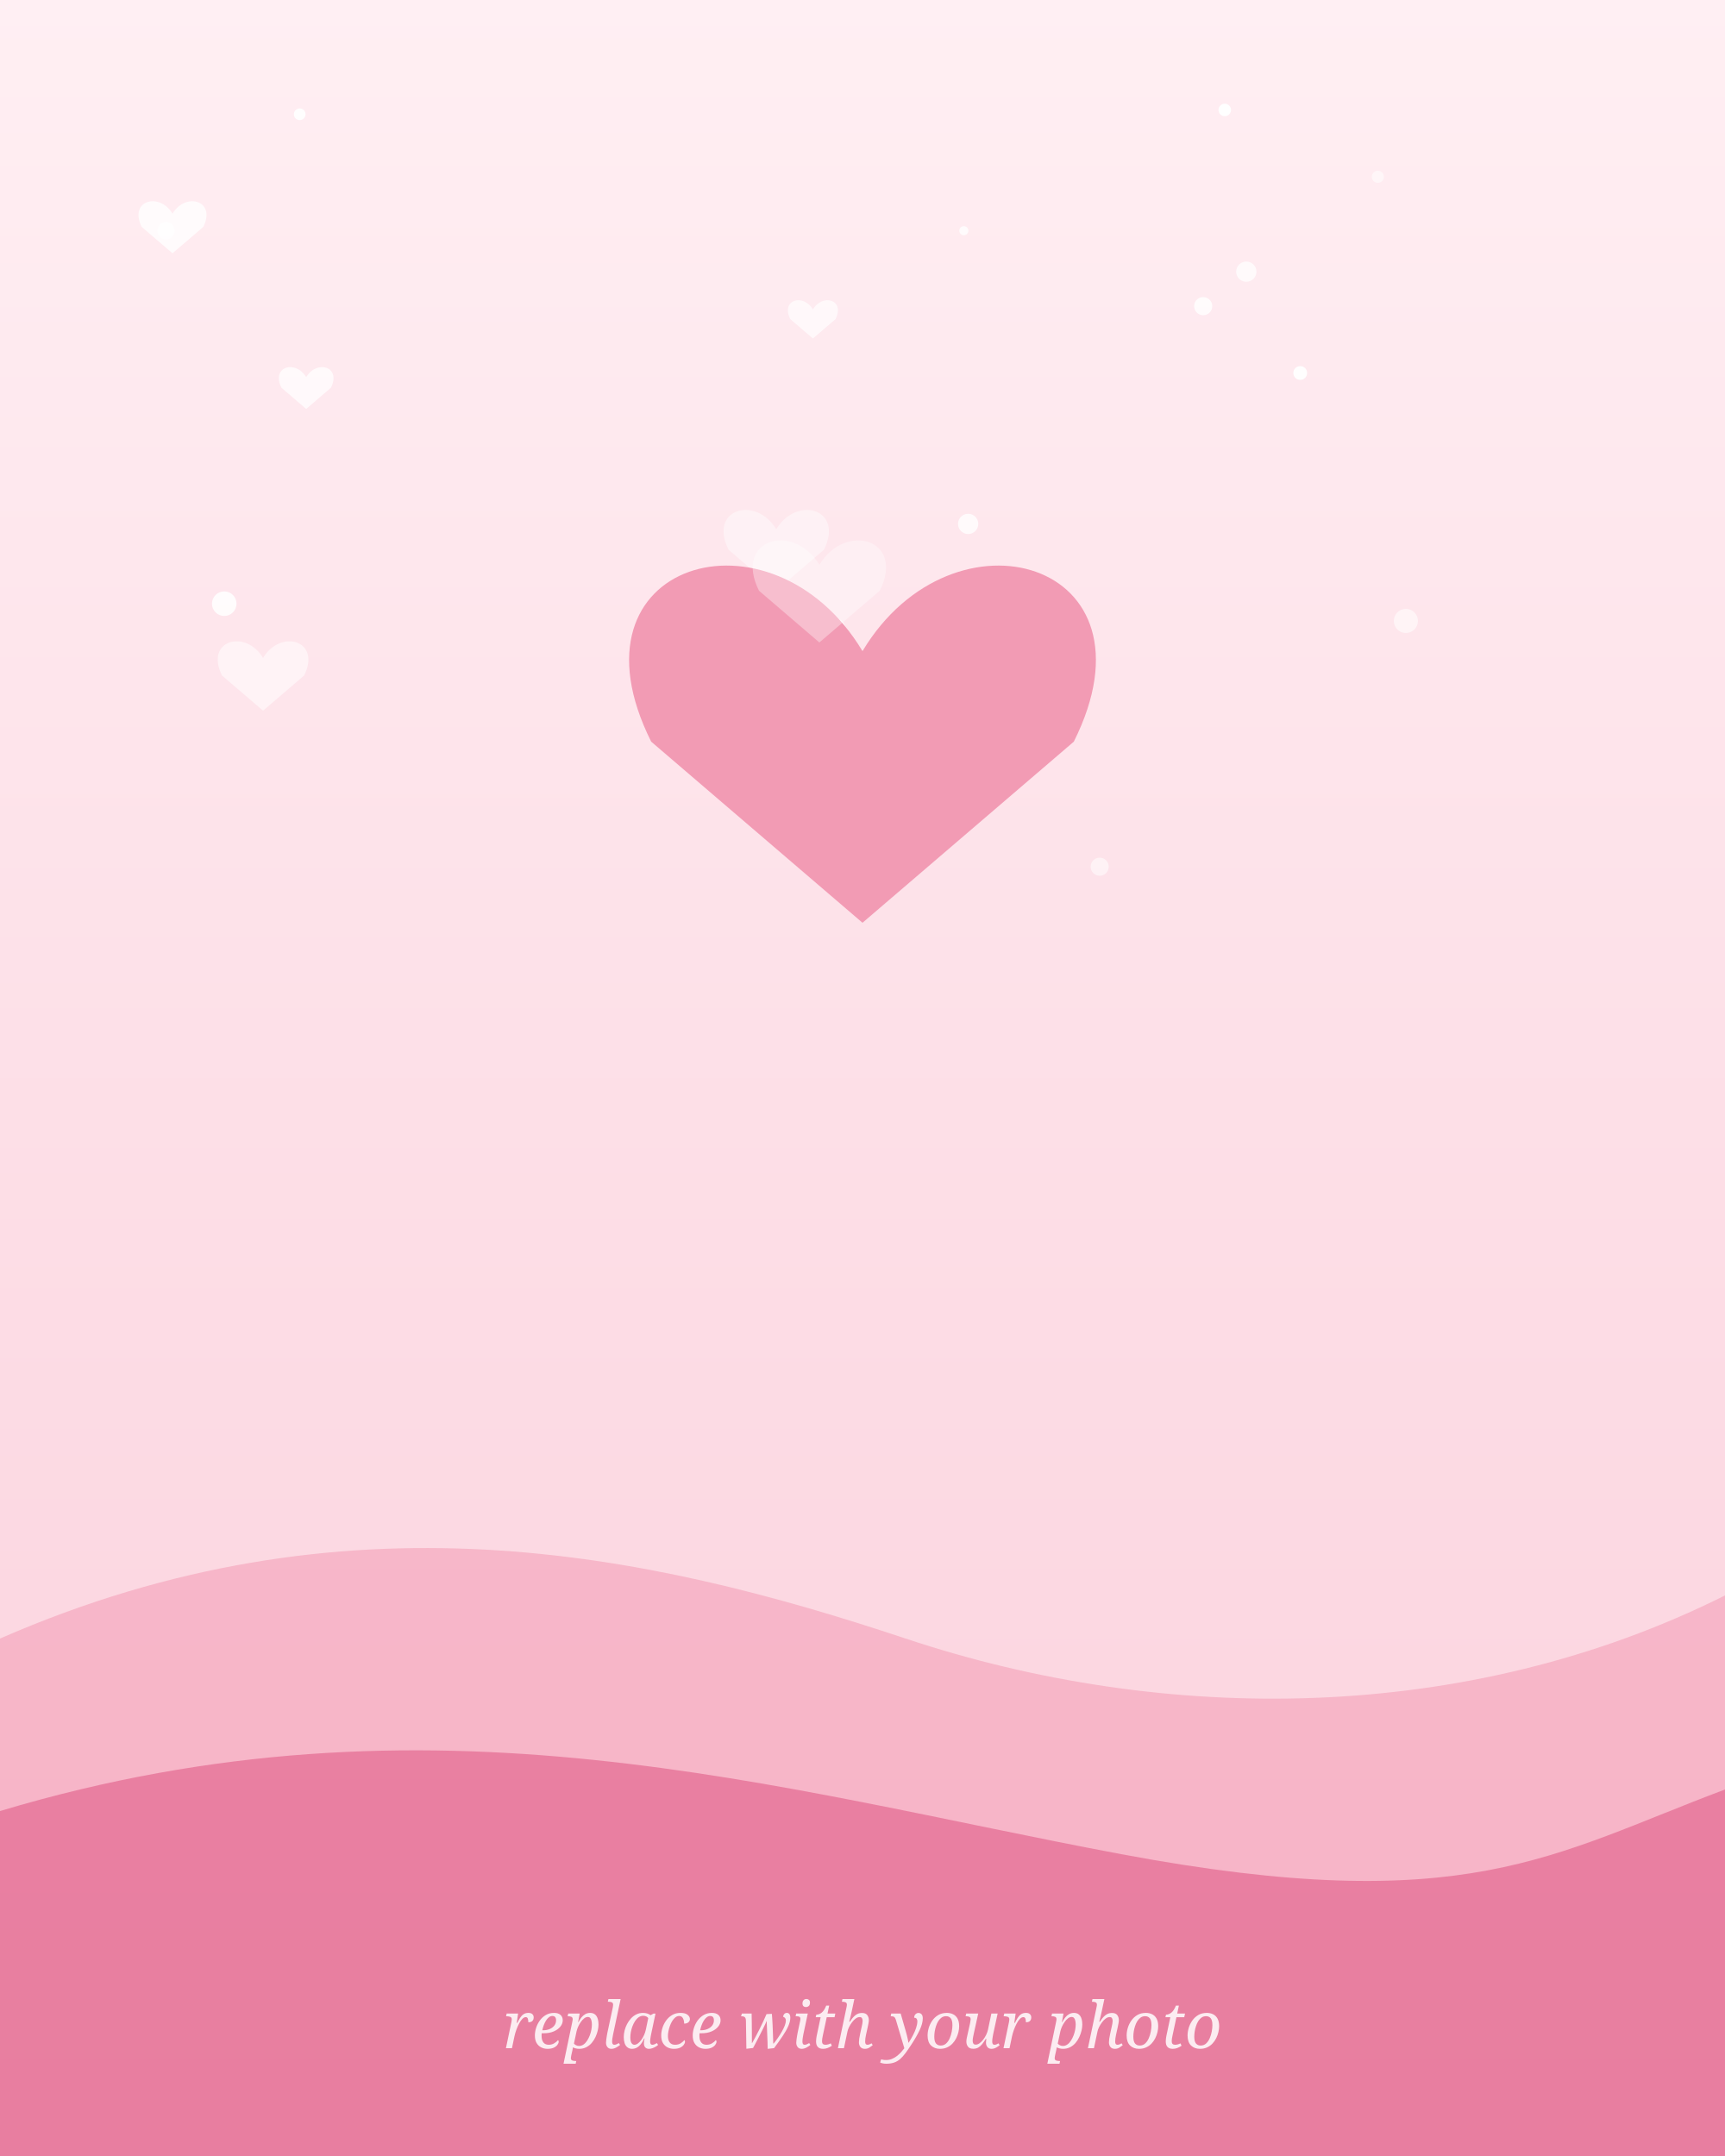
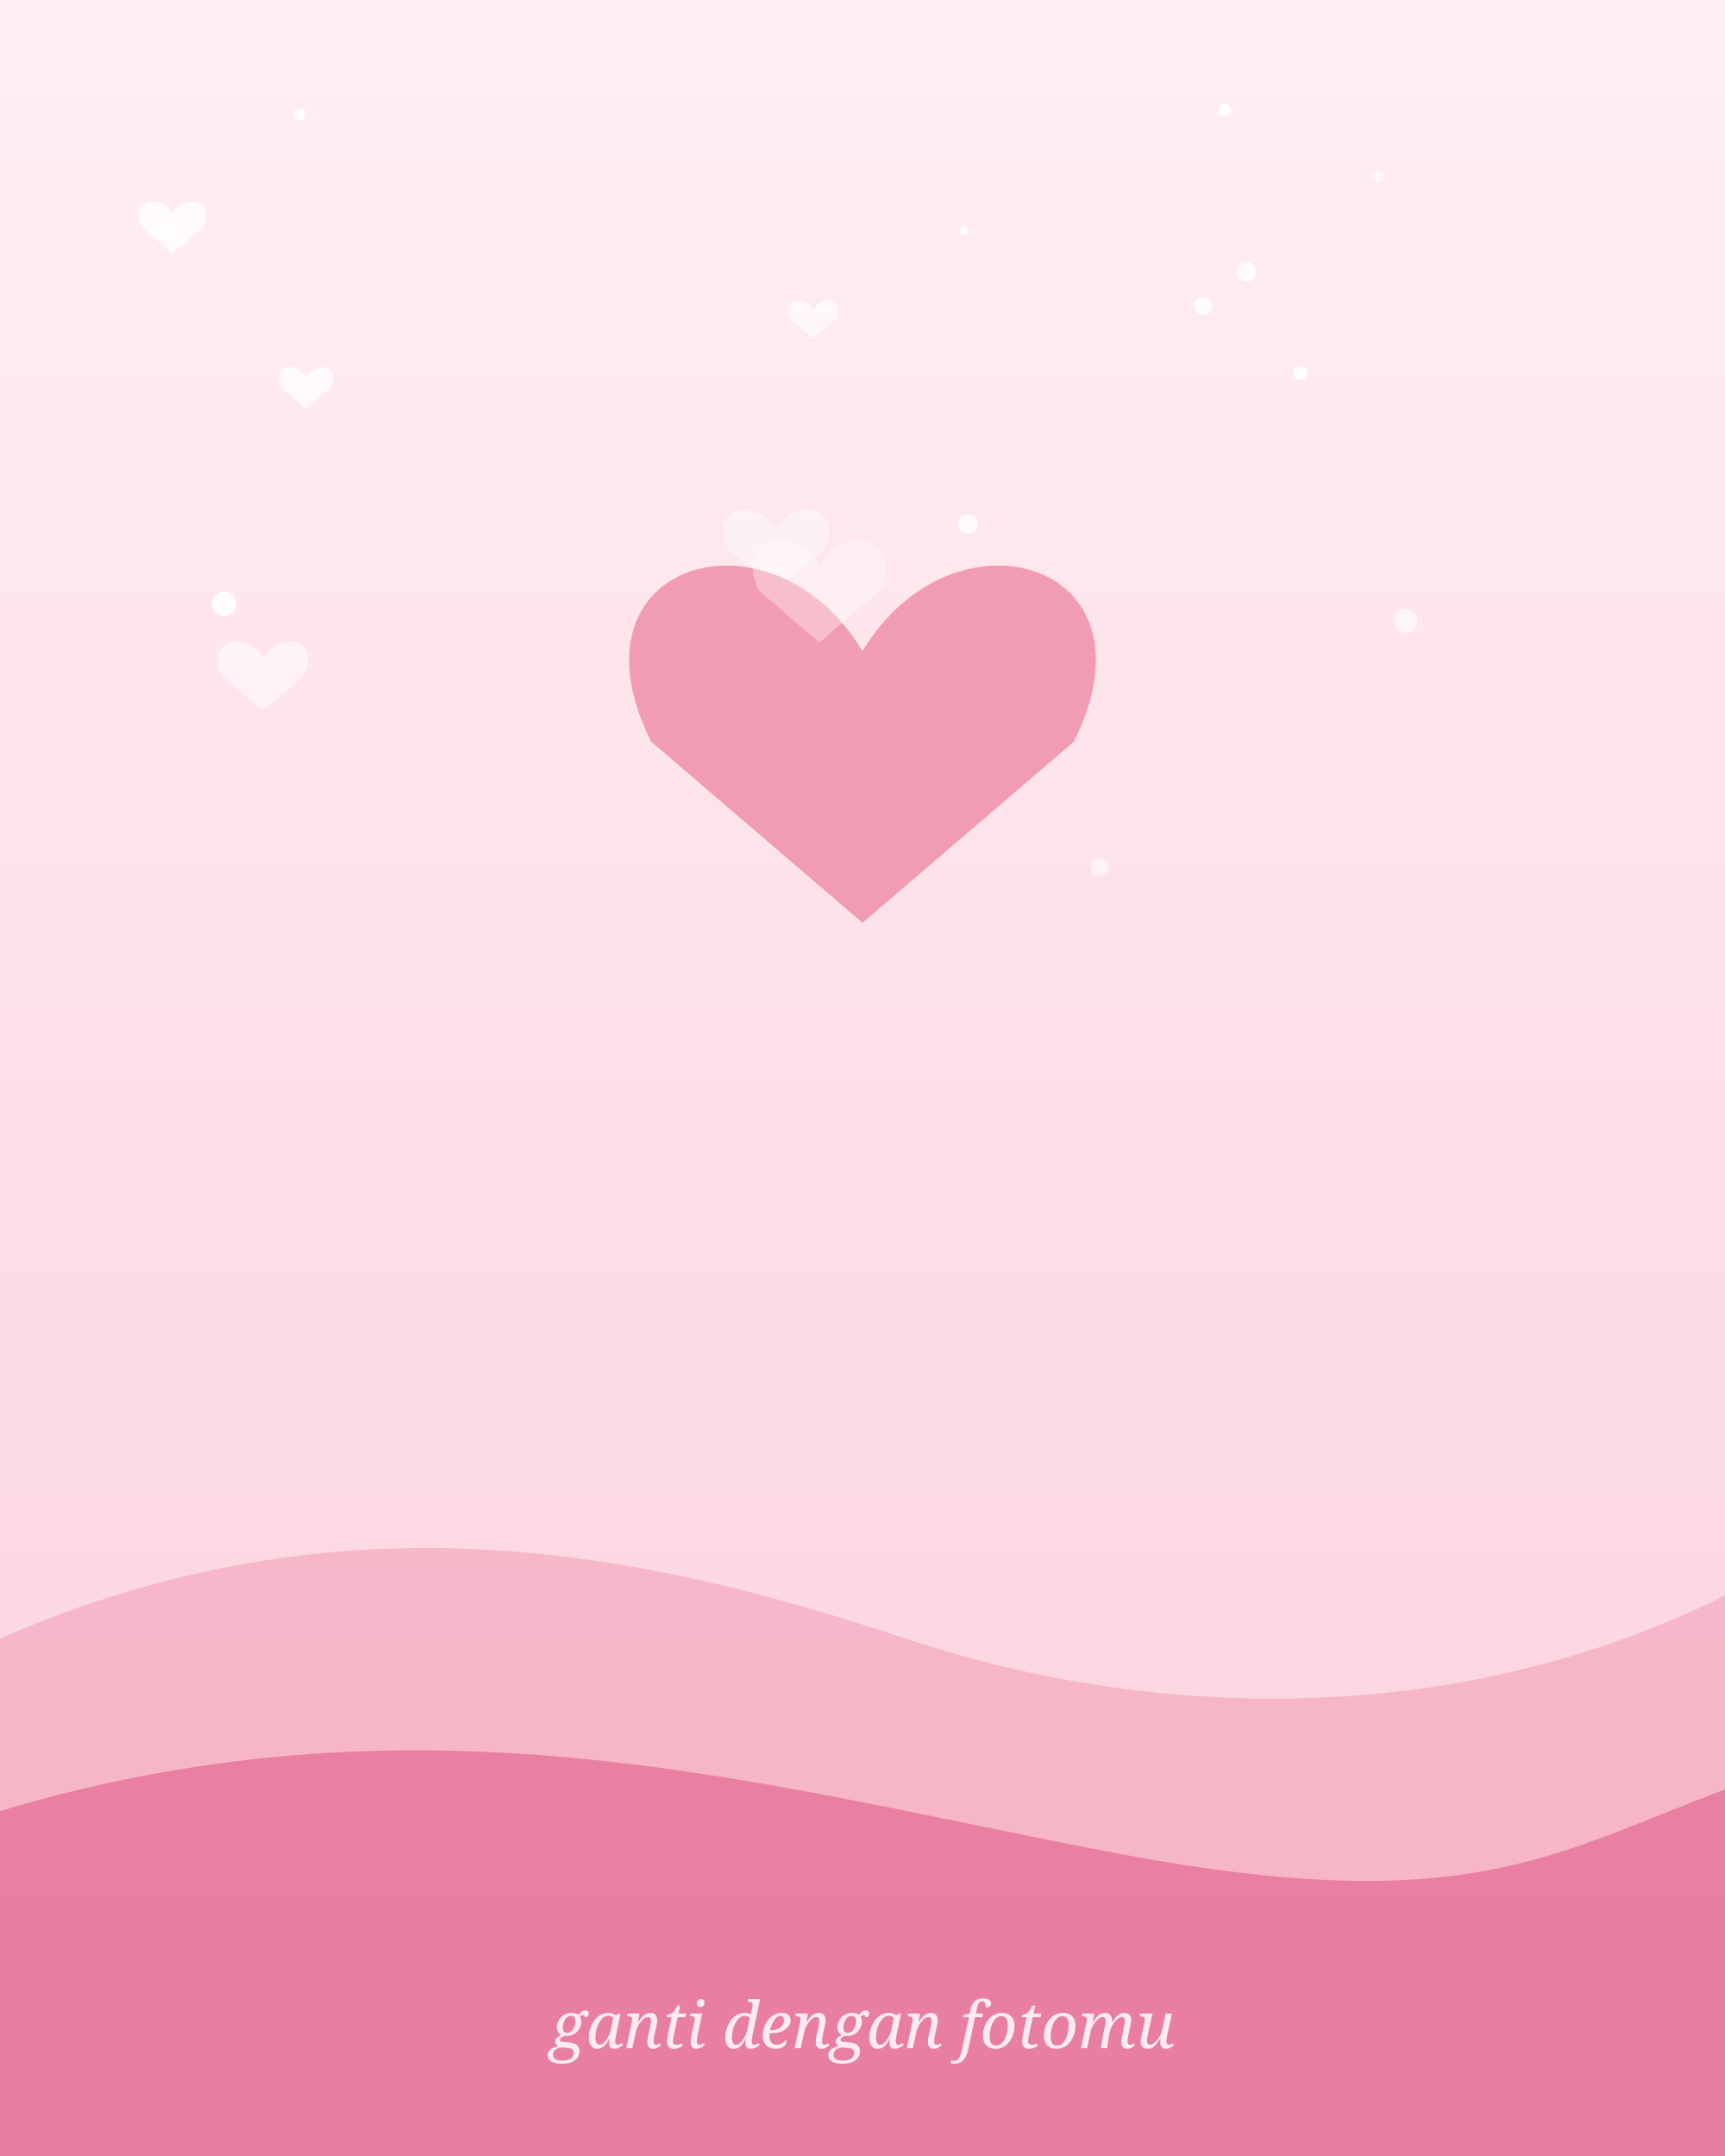
- <svg xmlns="http://www.w3.org/2000/svg" viewBox="0 0 800 1000" width="800" height="1000" role="img" aria-label="replace with your photo">
+ <svg xmlns="http://www.w3.org/2000/svg" viewBox="0 0 800 1000" width="800" height="1000" role="img" aria-label="ganti dengan fotomu">
  <defs>
    <linearGradient id="g" x1="0" y1="0" x2="0" y2="1">
      <stop offset="0" stop-color="#FFEFF3" />
      <stop offset="1" stop-color="#FBD0DC" />
    </linearGradient>
  </defs>
  <rect width="800" height="1000" fill="url(#g)" />
  <circle cx="558" cy="142" r="4.2" fill="#fff" opacity="0.83" />
  <circle cx="104" cy="280" r="5.7" fill="#fff" opacity="0.86" />
  <circle cx="510" cy="402" r="4.2" fill="#fff" opacity="0.52" />
  <circle cx="139" cy="53" r="2.7" fill="#fff" opacity="0.95" />
  <circle cx="449" cy="243" r="4.7" fill="#fff" opacity="0.79" />
  <circle cx="392" cy="360" r="3.8" fill="#fff" opacity="0.74" />
  <circle cx="652" cy="288" r="5.6" fill="#fff" opacity="0.55" />
  <circle cx="447" cy="107" r="2.1" fill="#fff" opacity="0.81" />
  <circle cx="568" cy="51" r="2.9" fill="#fff" opacity="0.99" />
  <circle cx="419" cy="340" r="3.4" fill="#fff" opacity="0.97" />
  <circle cx="578" cy="126" r="4.7" fill="#fff" opacity="0.75" />
  <circle cx="77" cy="107" r="4.0" fill="#fff" opacity="0.62" />
  <circle cx="639" cy="82" r="2.8" fill="#fff" opacity="0.53" />
  <circle cx="603" cy="173" r="3.2" fill="#fff" opacity="0.96" />
  <path transform="translate(360 236) scale(1.58)" d="M0 6C-6-4-20 0-14 12L0 24 14 12C20 0 6-4 0 6Z" fill="#fff" opacity="0.43" />
  <path transform="translate(377 139) scale(0.75)" d="M0 6C-6-4-20 0-14 12L0 24 14 12C20 0 6-4 0 6Z" fill="#fff" opacity="0.69" />
  <path transform="translate(80 93) scale(1.02)" d="M0 6C-6-4-20 0-14 12L0 24 14 12C20 0 6-4 0 6Z" fill="#fff" opacity="0.81" />
  <path transform="translate(142 170) scale(0.82)" d="M0 6C-6-4-20 0-14 12L0 24 14 12C20 0 6-4 0 6Z" fill="#fff" opacity="0.74" />
  <path transform="translate(377 286) scale(0.99)" d="M0 6C-6-4-20 0-14 12L0 24 14 12C20 0 6-4 0 6Z" fill="#fff" opacity="0.60" />
  <path transform="translate(122 297) scale(1.36)" d="M0 6C-6-4-20 0-14 12L0 24 14 12C20 0 6-4 0 6Z" fill="#fff" opacity="0.53" />
  <path transform="translate(427 368) scale(1.35)" d="M0 6C-6-4-20 0-14 12L0 24 14 12C20 0 6-4 0 6Z" fill="#fff" opacity="0.75" />
  <path transform="translate(400 260) scale(7)" d="M0 6C-6-4-20 0-14 12L0 24 14 12C20 0 6-4 0 6Z" fill="#F29BB4" />
  <path transform="translate(380 250) scale(2)" d="M0 6C-6-4-20 0-14 12L0 24 14 12C20 0 6-4 0 6Z" fill="#fff" opacity=".35" />
  <path d="M0 760C160 690 300 720 420 760S680 800 800 740V1000H0Z" fill="#F29BB4" opacity=".55" />
  <path d="M0 840C200 780 360 830 520 860S720 860 800 830V1000H0Z" fill="#D83F72" opacity=".45" />
-   <text x="400" y="950" text-anchor="middle" font-family="Georgia, serif" font-style="italic" font-size="30" fill="#fff" opacity=".85">replace with your photo</text>
+   <text x="400" y="950" text-anchor="middle" font-family="Georgia, serif" font-style="italic" font-size="30" fill="#fff" opacity=".85">ganti dengan fotomu</text>
</svg>
